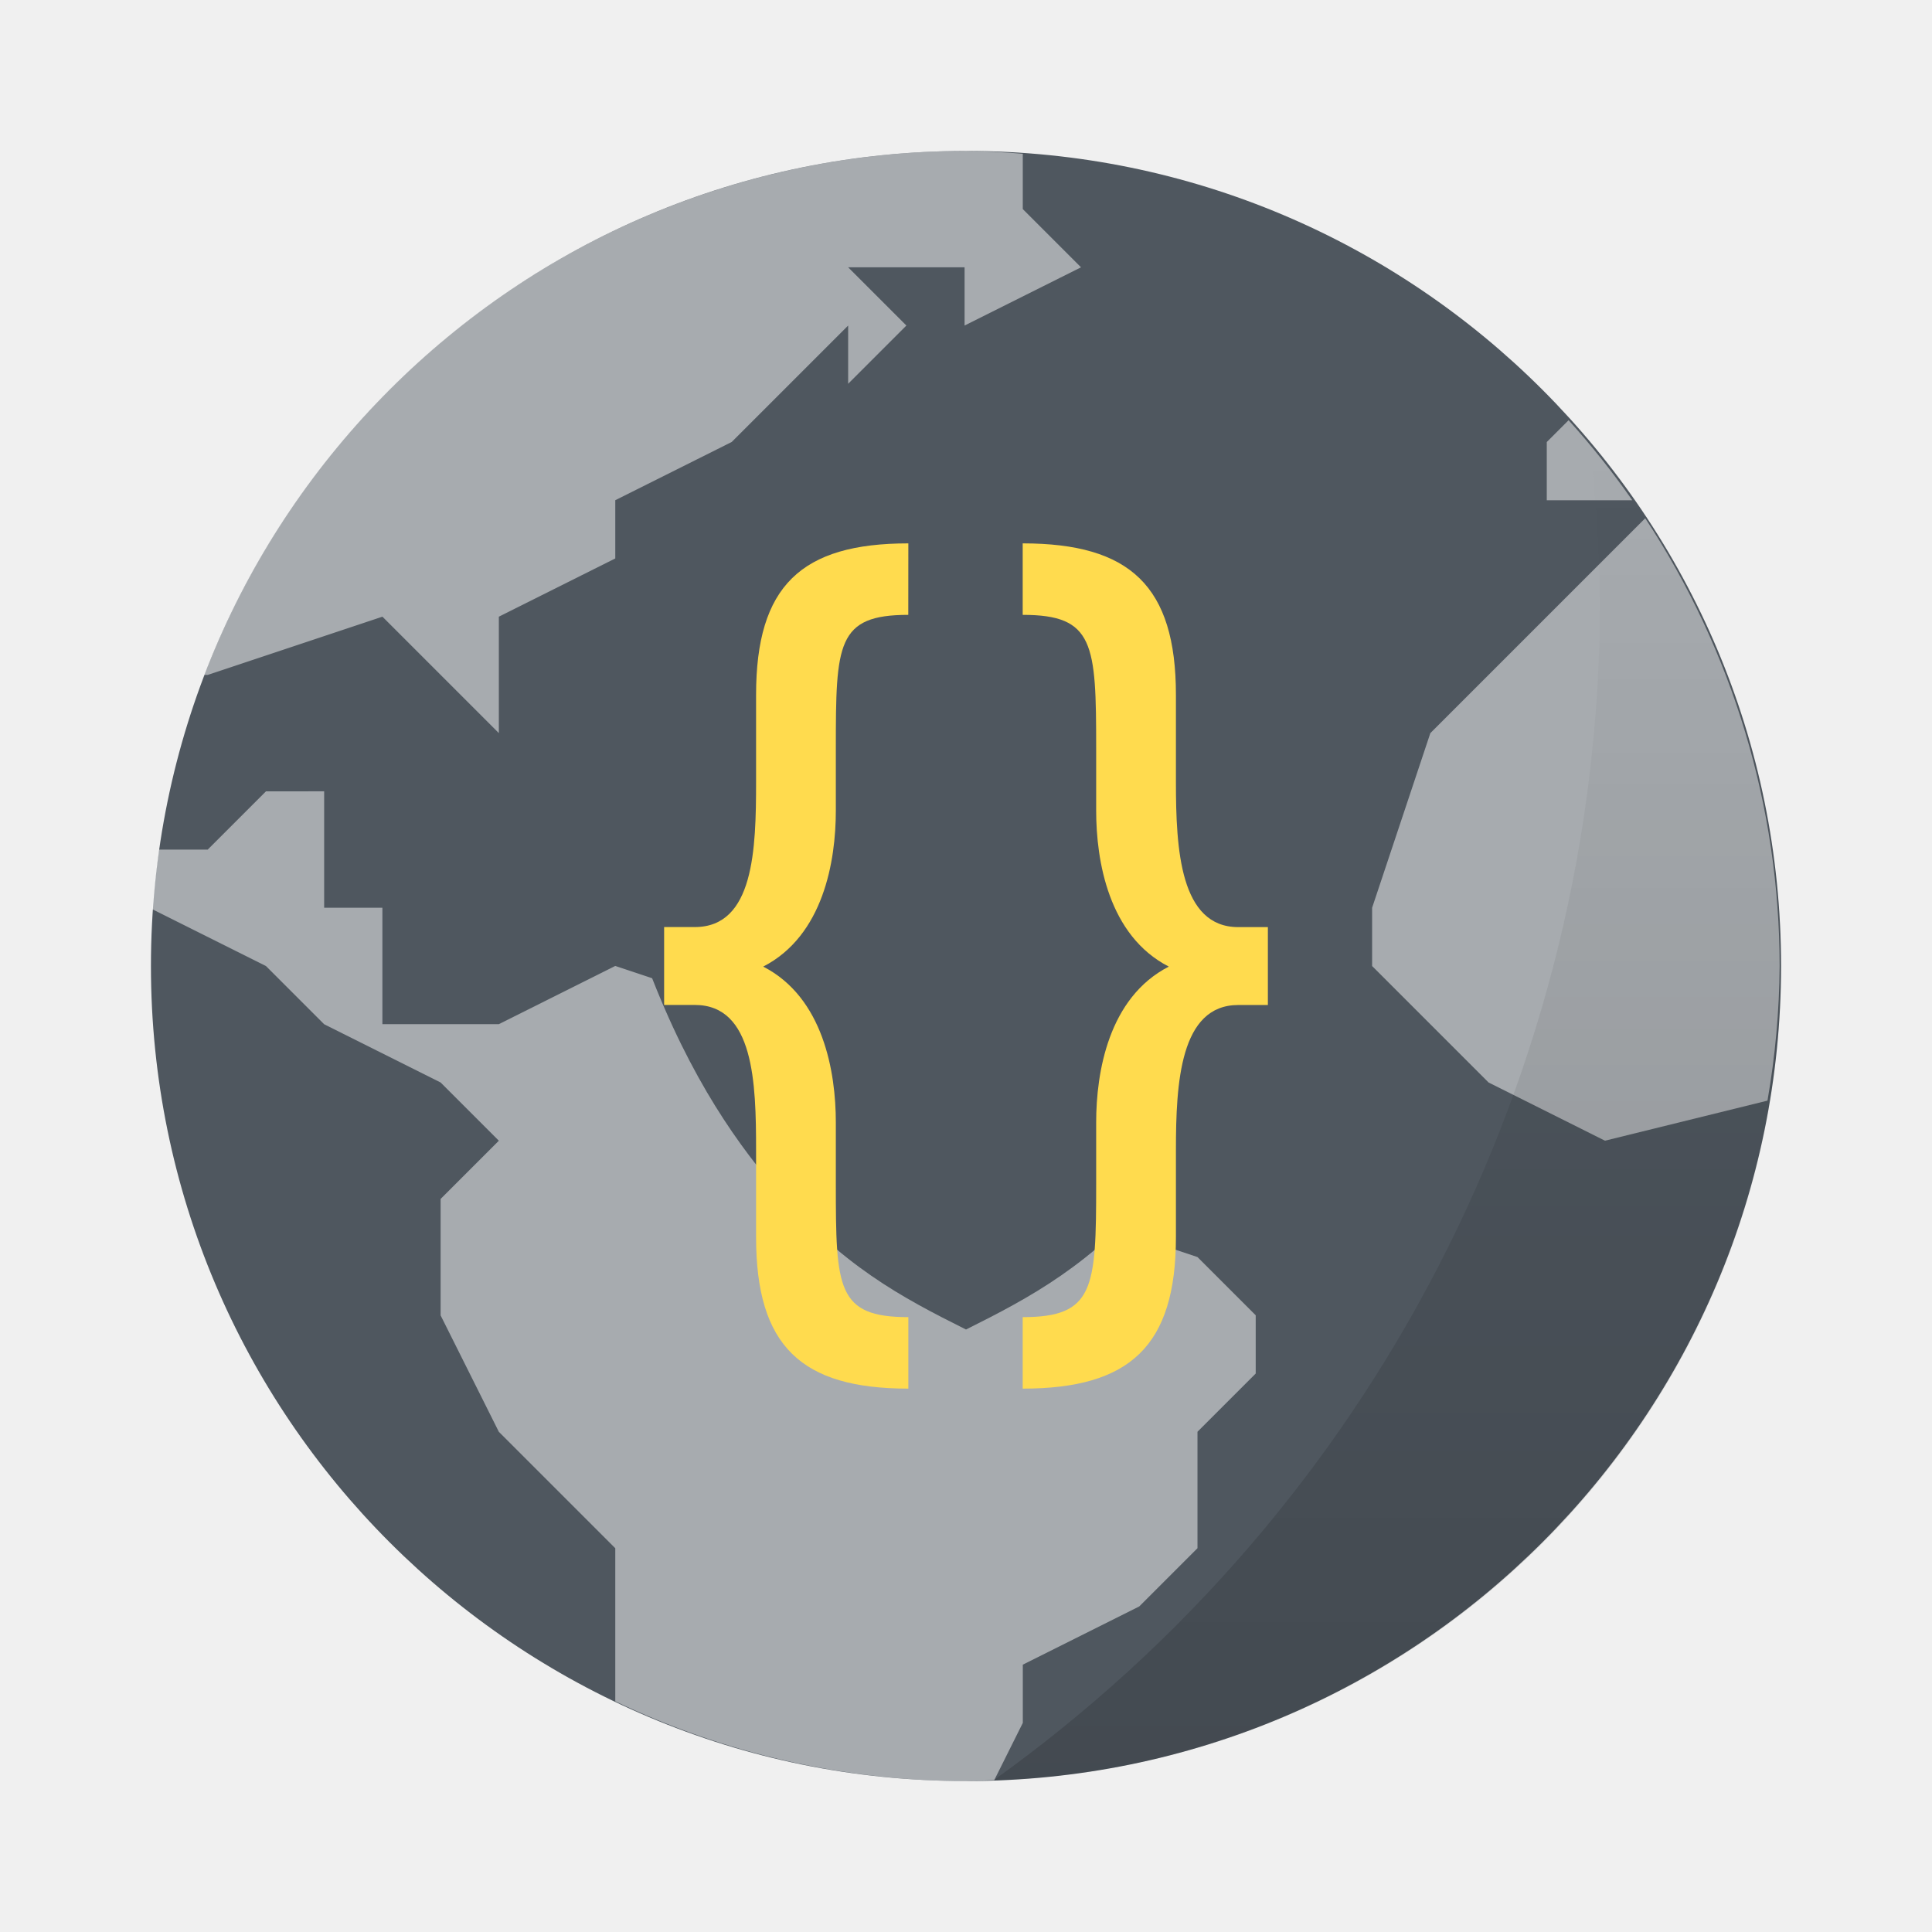
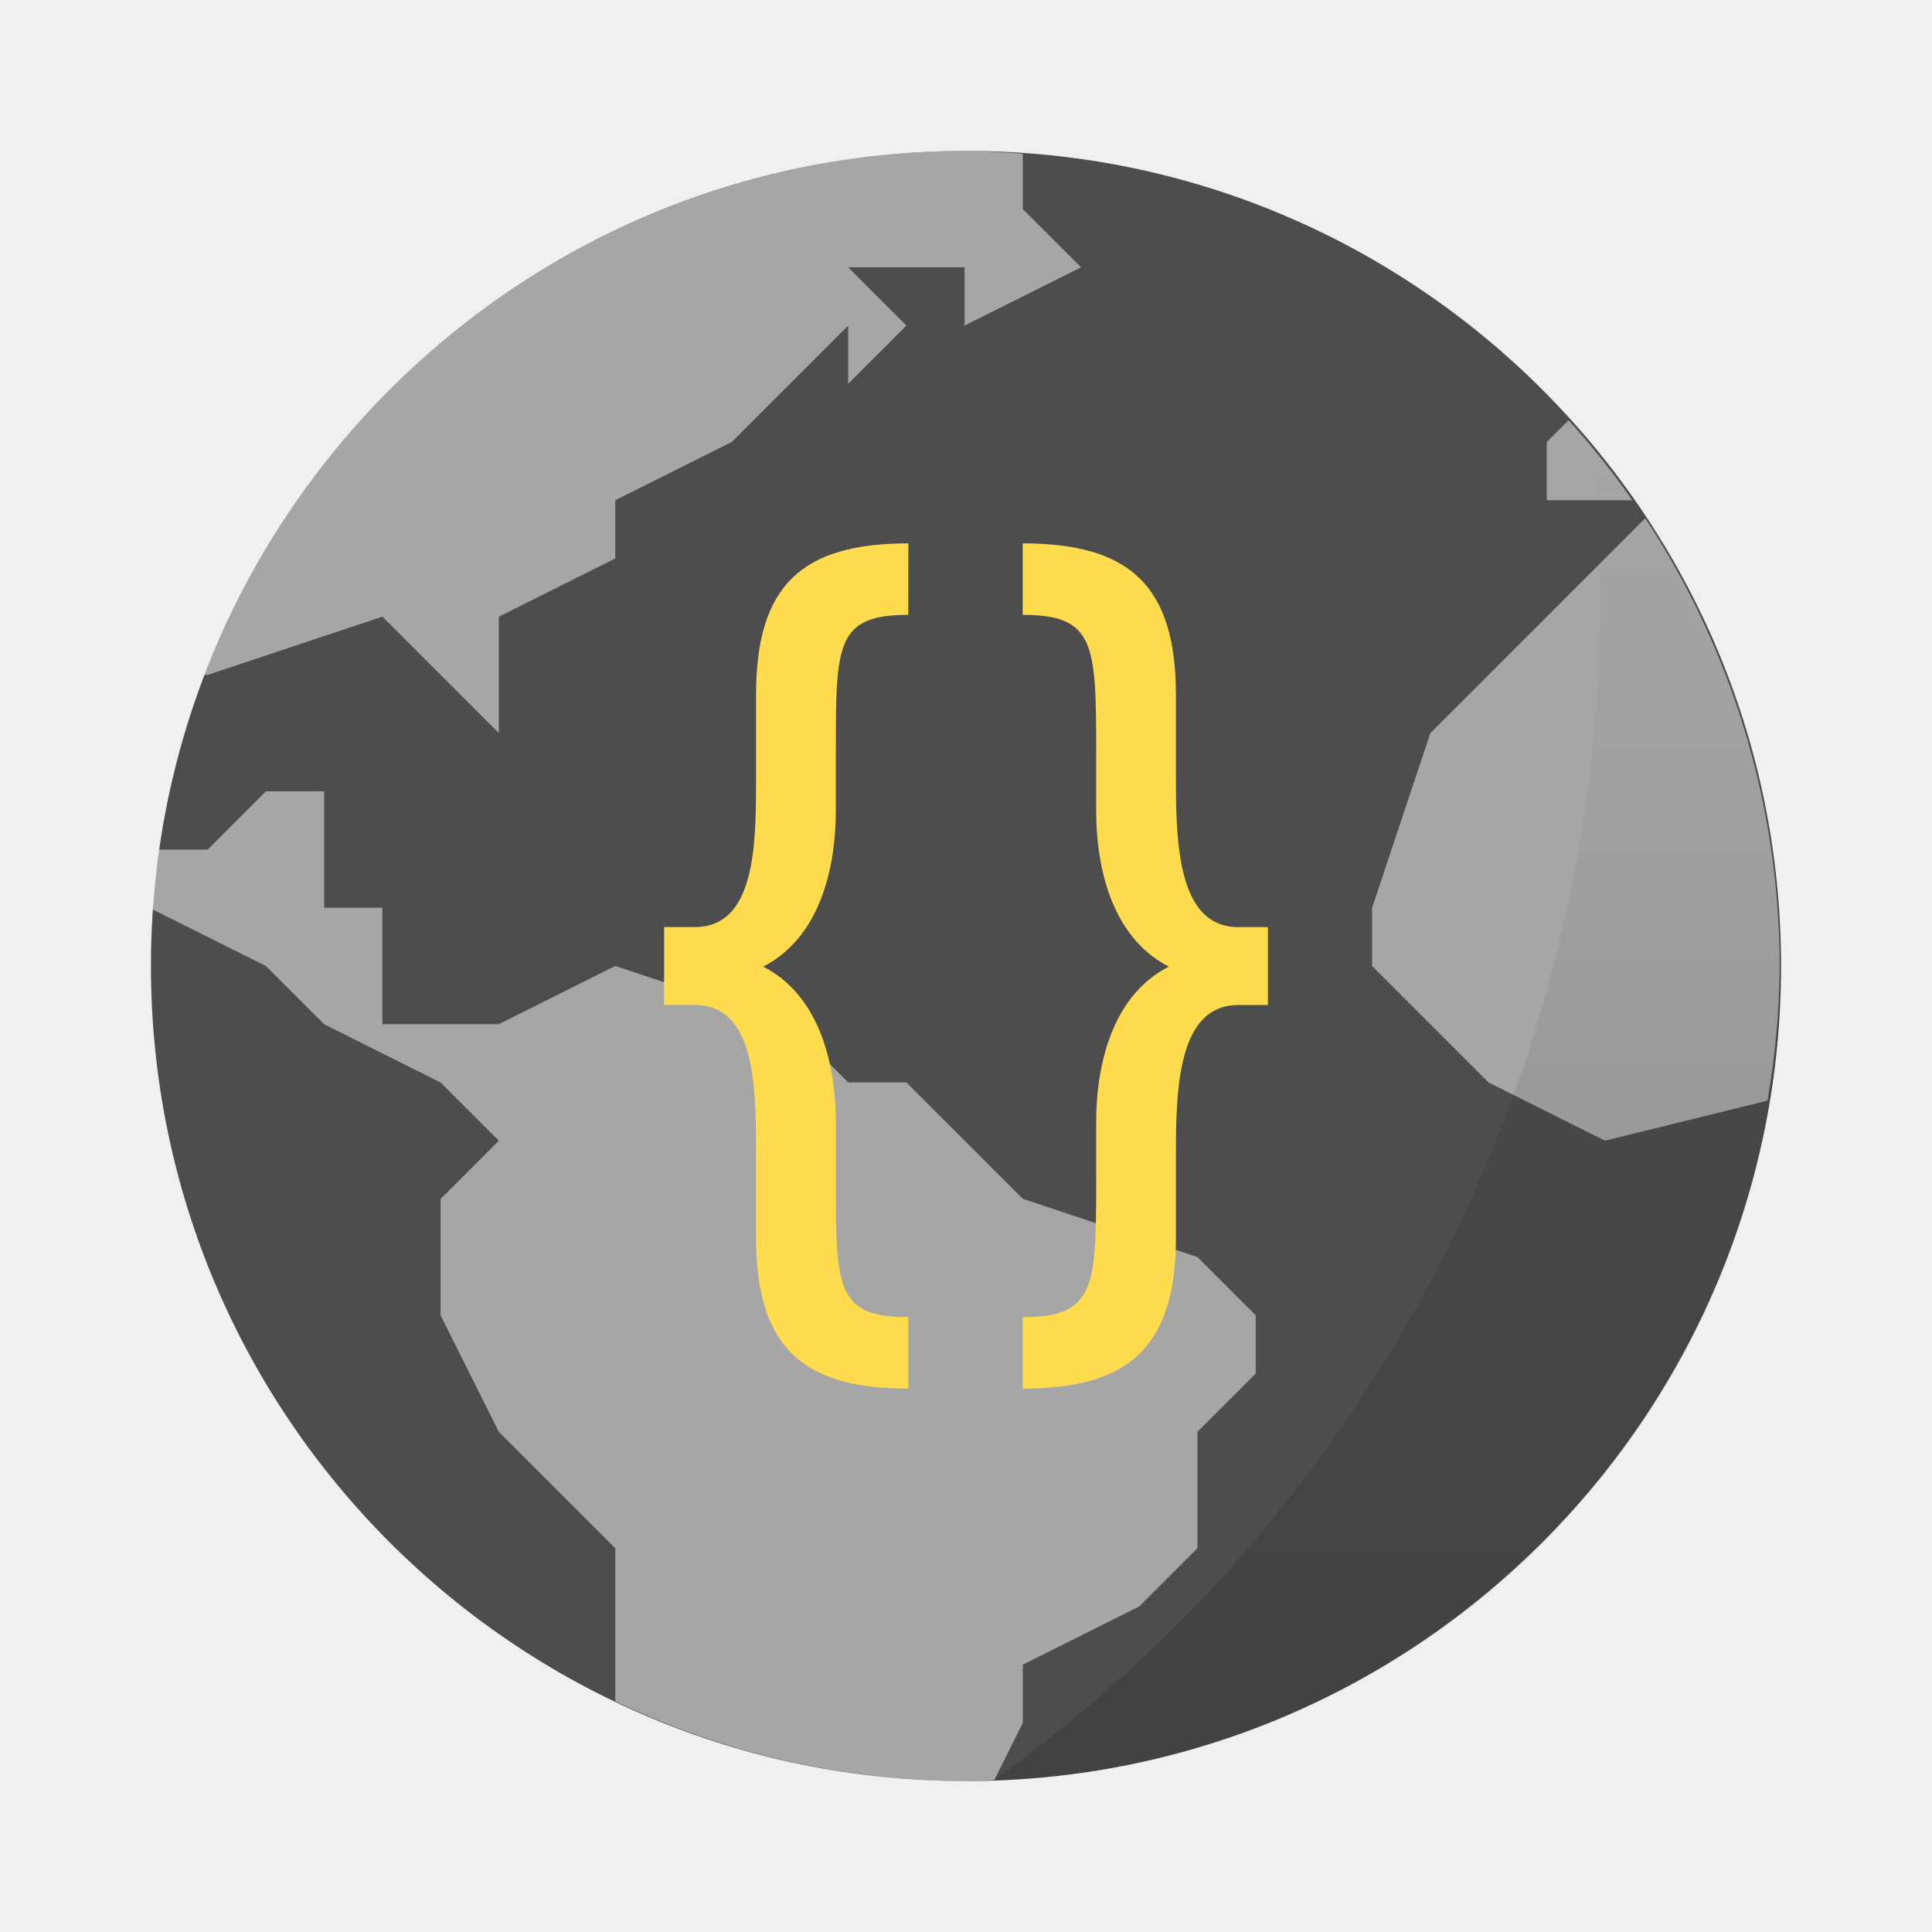
<svg xmlns="http://www.w3.org/2000/svg" width="64" height="64" version="1.1">
  <defs>
    <linearGradient id="a" x1="40" x2="40" y1="59" y2="15" gradientUnits="userSpaceOnUse">
      <stop offset="0" />
      <stop stop-opacity="0" offset="1" />
    </linearGradient>
  </defs>
-   <rect x="5" y="5" width="54" height="54" rx="27" fill="#4f575f" />
+   <rect x="5" y="5" width="54" height="54" rx="27" fill="#4d4d4d" />
  <path d="m31.953 5a27 27 0 0 0-25.185 17.357h0.114l5.786-1.929 3.857 3.857v-3.857l3.857-1.929v-1.929l3.857-1.929 3.857-3.857v1.929l1.929-1.929-1.929-1.929h3.857v1.929l3.857-1.929-1.929-1.929v-1.832a27 27 0 0 0-1.929-0.096zm20.009 8.92-0.723 0.723v1.929h2.833a27 27 0 0 0-2.11-2.652zm2.538 3.248-7.118 7.118-1.929 5.786v1.929l3.857 3.857 3.857 1.929 5.383-1.327a27 27 0 0 0 0.403-4.459 27 27 0 0 0-4.453-14.833zm-45.69 9.047-1.929 1.929h-1.616c-0.096 0.656-0.17 1.313-0.218 1.973v0.004l3.763 1.88 1.929 1.929 3.857 1.929 1.929 1.929-1.929 1.929v3.857l1.929 3.857 3.857 3.857v5.07a27 27 0 0 0 11.571 2.644c0.328-0.006 0.656-0.017 0.984-0.035l0.945-1.894v-1.929l3.857-1.929 1.929-1.929v-3.857l1.929-1.929v-1.929l-1.929-1.929-5.786-1.929-3.857-3.857h-1.929l-1.929-1.929-5.786-1.929-3.857 1.929h-3.857v-3.857h-1.929v-3.857z" fill="#fff" opacity=".5" />
-   <path d="m32 20.41c2.776 2.352 6.786 3.922 11.98 4.714-0.28 2.528-0.554 4.432-1.206 6.272-1.376 3.866-2.976 6.216-4.41 7.91-2.23 2.62-4.252 3.68-6.364 4.736-2.112-1.056-4.134-2.116-6.36-4.736-1.438-1.694-3.04-4.044-4.414-7.91-0.652-1.84-0.924-3.744-1.206-6.272 5.194-0.792 9.204-2.36 11.98-4.714z" fill="#4f575f" />
  <path d="m52.631 14.553a48 48 0 0 1 0.369 5.445l-45.205 2e-3h45.205a48 48 0 0 1-20.09 38.977c14.532-0.478 26.09-12.324 26.09-26.977 0-6.665-2.395-12.747-6.369-17.447z" fill="url(#a)" opacity=".15" />
  <path d="m30.09 18c-3.554 0-5.044 1.412-5.044 5.02v2.882c0 2.228-0.068 4.808-2.03 4.808h-1.016v2.58h1.016c1.962 0 2.03 2.58 2.03 4.808v2.882c0 3.608 1.49 5.02 5.044 5.02v-2.368c-2.37 0-2.402-0.956-2.402-4.42v-2.032c0-1.662-0.41-4.136-2.406-5.16 1.996-1.026 2.406-3.502 2.406-5.164v-2.068c0-3.464 0.032-4.42 2.4-4.42zm3.788 0v2.368c2.37 0 2.434 0.956 2.434 4.42v2.068c0 1.66 0.41 4.14 2.406 5.164-1.996 1.024-2.406 3.498-2.406 5.16v2.032c0 3.464-0.064 4.42-2.434 4.42v2.368c3.554 0 5.076-1.412 5.076-5.02v-2.88c0-2.228 0.136-4.808 2.066-4.808h0.98v-2.58h-0.98c-1.93 0-2.066-2.58-2.066-4.808v-2.884c0-3.608-1.52-5.02-5.076-5.02z" fill="#ffdb4e" />
</svg>
